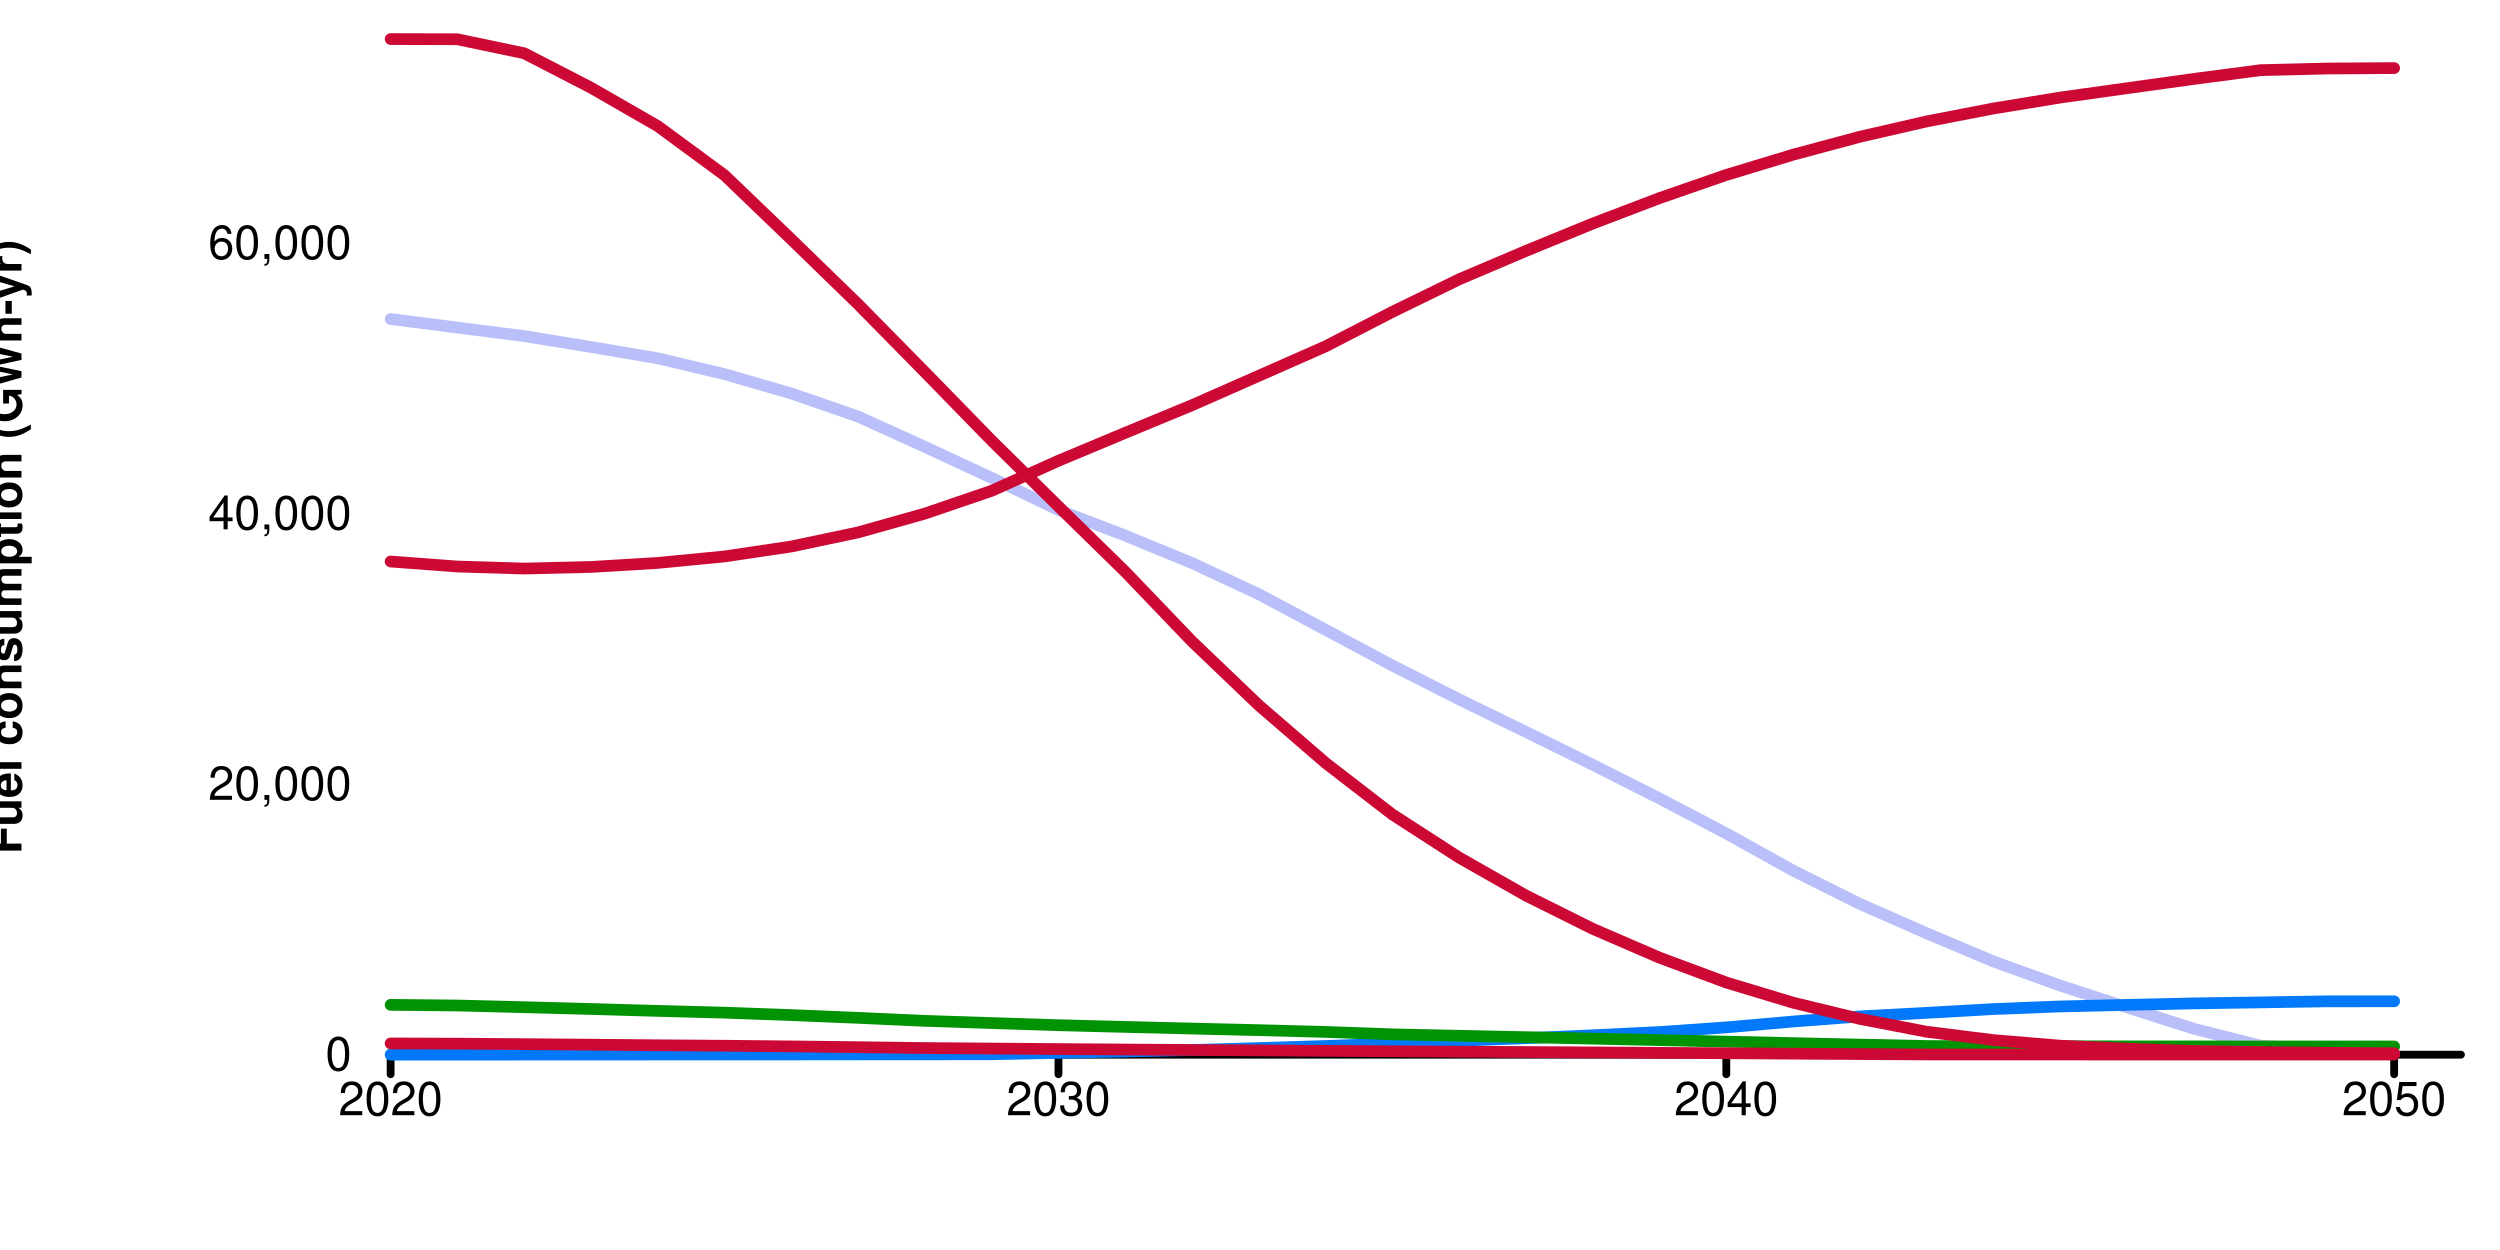
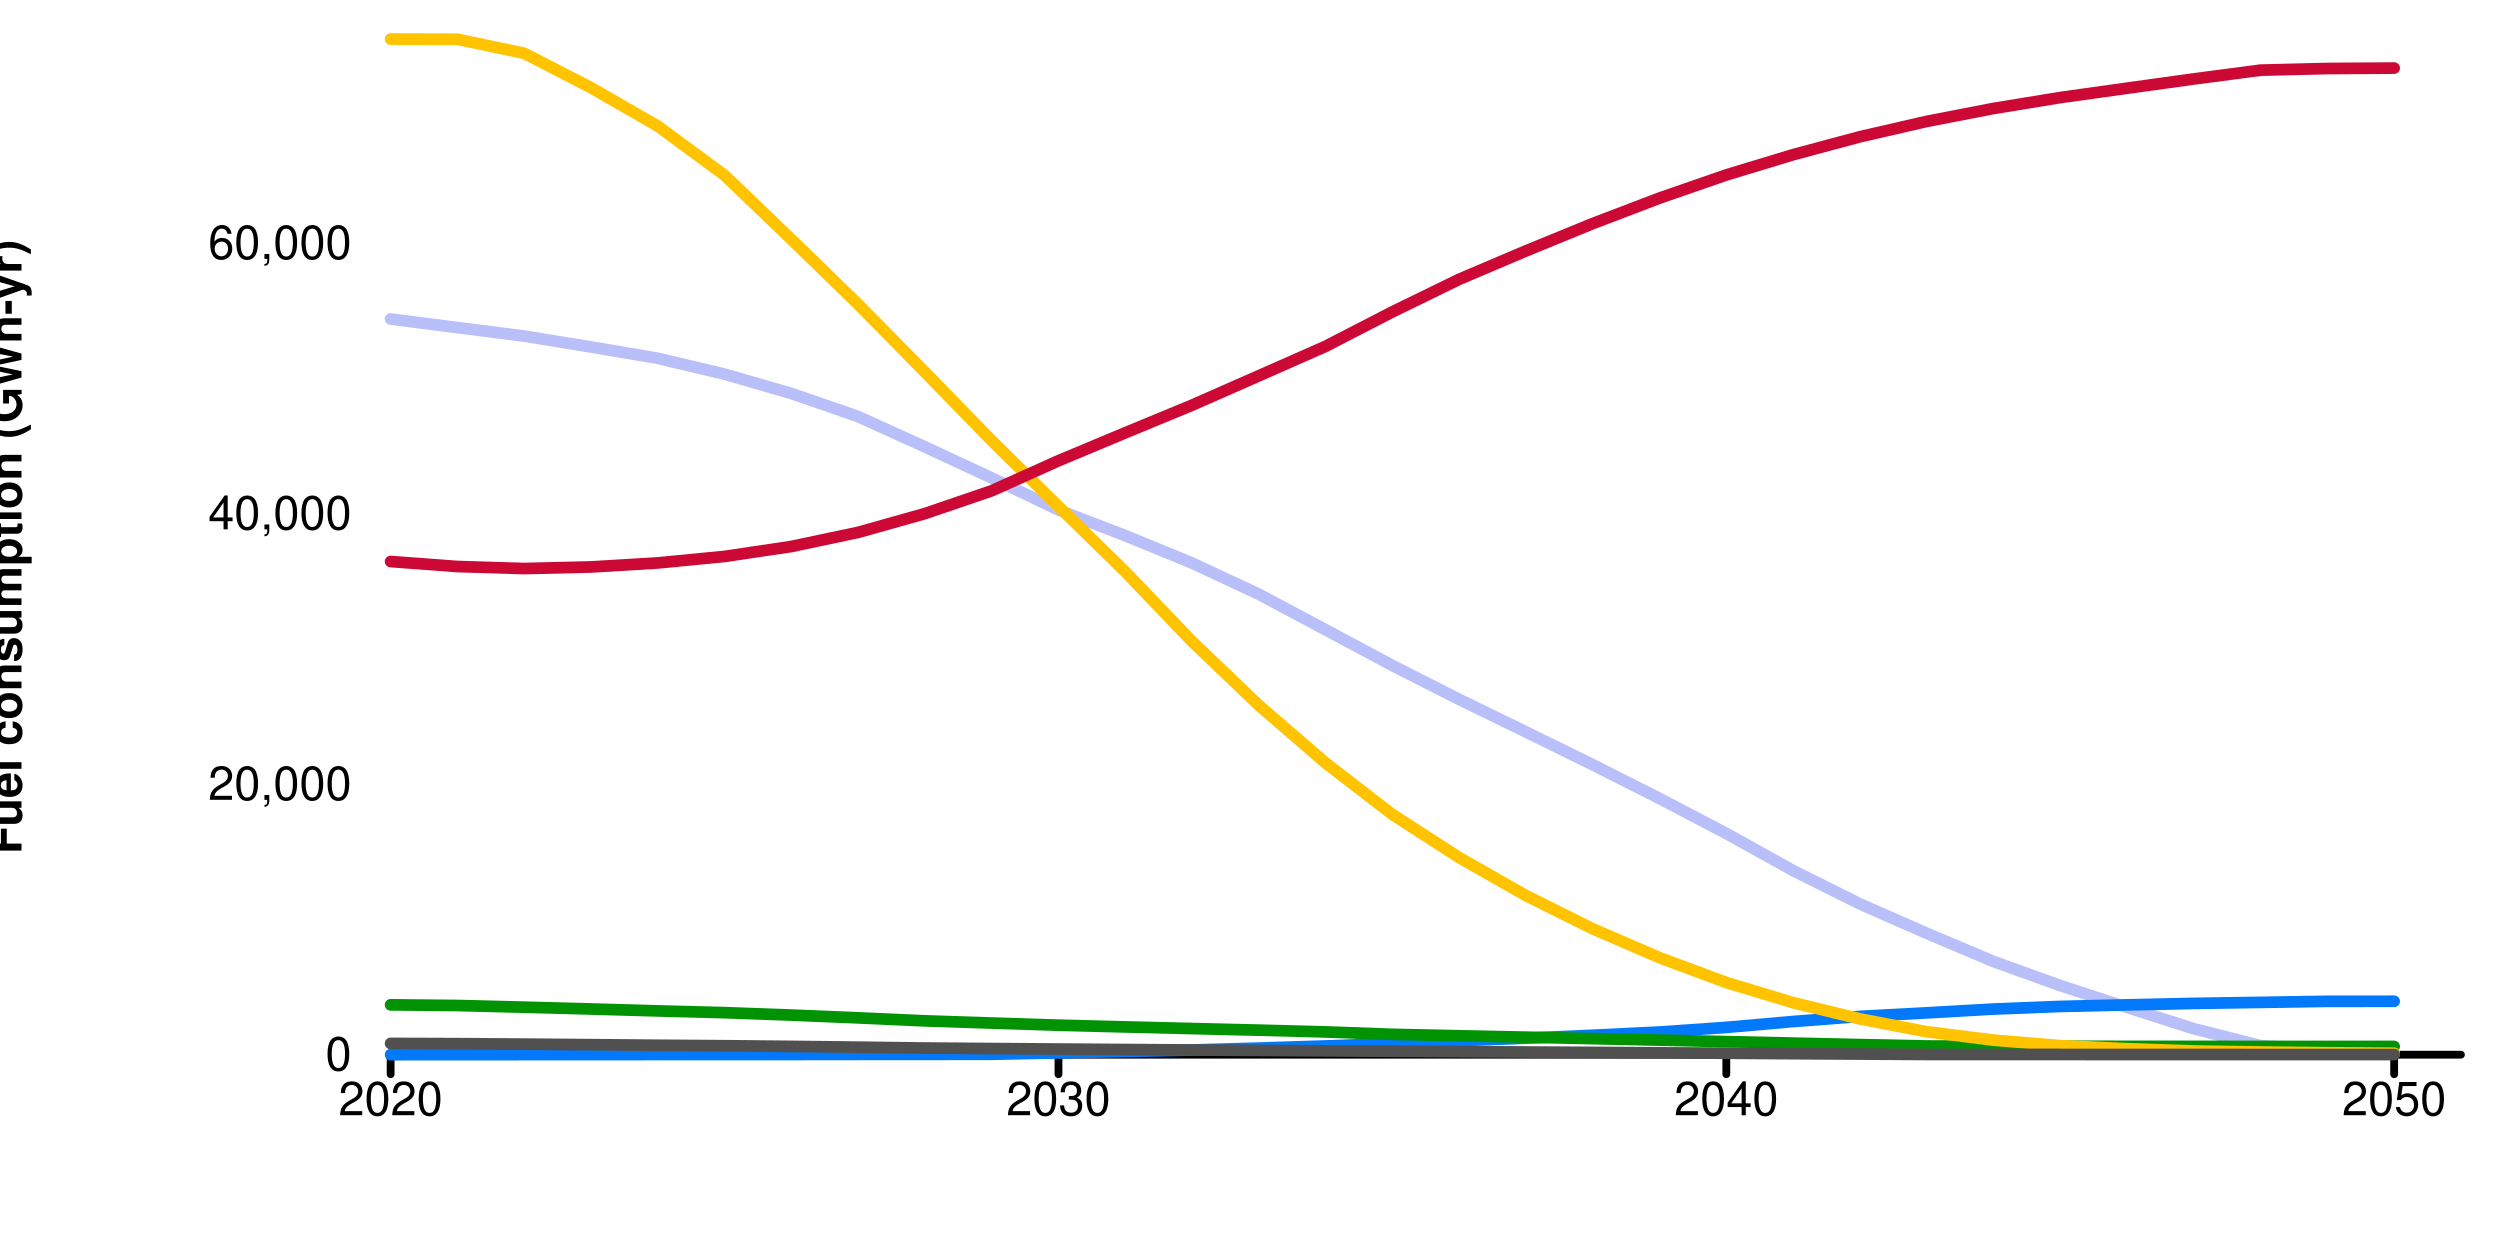
<svg xmlns="http://www.w3.org/2000/svg" width="640" height="320" viewBox="0 0 640 320" style="overflow:display" preserveAspectRatio="xMinYMin meet" overflow="visible">
  <defs>
    <style>
	.data-series path.line { fill-opacity: 0; }
	.data-series path.line.dotted { stroke-dasharray: 12 20 }
	.data-series circle { display: none; }
	.data-series:hover path.line, .data-series.on path.line { stroke-width: 5; }
	.data-series:hover circle, .data-series.on circle { display: inline; }
	.data-series circle:hover, .data-series circle.on { r: 6px!important; fill: black; }
	.grid { font-family: "Helvetica Neue",Helvetica,Arial,"Lucida Grande",sans-serif; }
	.grid line { stroke: rgb(0,0,0); stroke-width: 2; stroke-linecap: round; }
	.grid.grid-x text { text-anchor: middle; dominant-baseline: hanging; transform: translateY(10px); }
	.grid.grid-y text { text-anchor: end; dominant-baseline: middle; transform: translateX(-10px); }
	</style>
  </defs>
  <g class="grid grid-y">
    <line x1="100" y1="270" x2="630" y2="270" data-left="100" />
    <text x="100" y="270" text-anchor="end">0</text>
    <text x="100" y="200.754" text-anchor="end">20,000</text>
    <text x="100" y="131.509" text-anchor="end">40,000</text>
    <text x="100" y="62.263" text-anchor="end">60,000</text>
    <text style="text-anchor:middle;dominant-baseline:hanging;font-weight:bold;transform: translateY(140px) rotate(-90deg);">Fuel consumption (GWh-yr)</text>
  </g>
  <g class="grid grid-x">
    <line class="tick" x1="100" y1="270" x2="100" y2="275" />
    <text x="100" y="270" text-anchor="middle">2020</text>
    <line class="tick" x1="270.968" y1="270" x2="270.968" y2="275" />
    <text x="270.968" y="270" text-anchor="middle">2030</text>
    <line class="tick" x1="441.935" y1="270" x2="441.935" y2="275" />
    <text x="441.935" y="270" text-anchor="middle">2040</text>
    <line class="tick" x1="612.903" y1="270" x2="612.903" y2="275" />
    <text x="612.903" y="270" text-anchor="middle">2050</text>
    <text style="text-anchor:middle;dominant-baseline:hanging;font-weight:bold;transform: translateY(140px) rotate(-90deg);" />
  </g>
  <g data-scenario="natural-gas" class="data-series">
    <path d="M 100.00,81.67L 117.10,83.86L 134.19,86.04L 151.29,88.83L 168.39,91.73L 185.48,95.78L 202.58,100.73L 219.68,106.64L 236.77,114.40L 253.87,122.35L 270.97,130.55L 288.06,137.12L 305.16,144.14L 322.26,152.12L 339.35,161.23L 356.45,170.37L 373.55,179.05L 390.65,187.38L 407.74,195.78L 424.84,204.42L 441.94,213.37L 459.03,222.87L 476.13,231.40L 493.23,238.92L 510.32,246.14L 527.42,252.31L 544.52,257.90L 561.61,263.36L 578.71,267.70L 595.81,268.79L 612.90,269.71" id="Natural gas" class="line" stroke="#B8BFF9" stroke-width="3" stroke-linecap="round" />
    <circle cx="100.00" cy="81.67" data-y="54394" data-x="2020" r="4" fill="#B8BFF9" />
    <circle cx="117.10" cy="83.86" data-y="53762" data-x="2021" r="4" fill="#B8BFF9" />
    <circle cx="134.19" cy="86.04" data-y="53133" data-x="2022" r="4" fill="#B8BFF9" />
    <circle cx="151.29" cy="88.83" data-y="52328" data-x="2023" r="4" fill="#B8BFF9" />
    <circle cx="168.39" cy="91.73" data-y="51489" data-x="2024" r="4" fill="#B8BFF9" />
    <circle cx="185.48" cy="95.78" data-y="50319" data-x="2025" r="4" fill="#B8BFF9" />
    <circle cx="202.58" cy="100.73" data-y="48890" data-x="2026" r="4" fill="#B8BFF9" />
    <circle cx="219.68" cy="106.64" data-y="47182" data-x="2027" r="4" fill="#B8BFF9" />
    <circle cx="236.77" cy="114.40" data-y="44942" data-x="2028" r="4" fill="#B8BFF9" />
    <circle cx="253.87" cy="122.35" data-y="42644" data-x="2029" r="4" fill="#B8BFF9" />
    <circle cx="270.97" cy="130.55" data-y="40278" data-x="2030" r="4" fill="#B8BFF9" />
    <circle cx="288.06" cy="137.12" data-y="38380" data-x="2031" r="4" fill="#B8BFF9" />
    <circle cx="305.16" cy="144.14" data-y="36353" data-x="2032" r="4" fill="#B8BFF9" />
    <circle cx="322.26" cy="152.12" data-y="34046" data-x="2033" r="4" fill="#B8BFF9" />
    <circle cx="339.35" cy="161.23" data-y="31416" data-x="2034" r="4" fill="#B8BFF9" />
    <circle cx="356.45" cy="170.37" data-y="28776" data-x="2035" r="4" fill="#B8BFF9" />
    <circle cx="373.55" cy="179.05" data-y="26268" data-x="2036" r="4" fill="#B8BFF9" />
    <circle cx="390.65" cy="187.38" data-y="23862" data-x="2037" r="4" fill="#B8BFF9" />
    <circle cx="407.74" cy="195.78" data-y="21438" data-x="2038" r="4" fill="#B8BFF9" />
    <circle cx="424.84" cy="204.42" data-y="18942" data-x="2039" r="4" fill="#B8BFF9" />
    <circle cx="441.94" cy="213.37" data-y="16357" data-x="2040" r="4" fill="#B8BFF9" />
    <circle cx="459.03" cy="222.87" data-y="13613" data-x="2041" r="4" fill="#B8BFF9" />
    <circle cx="476.13" cy="231.40" data-y="11150" data-x="2042" r="4" fill="#B8BFF9" />
    <circle cx="493.23" cy="238.92" data-y="8978" data-x="2043" r="4" fill="#B8BFF9" />
    <circle cx="510.32" cy="246.14" data-y="6891" data-x="2044" r="4" fill="#B8BFF9" />
    <circle cx="527.42" cy="252.31" data-y="5109" data-x="2045" r="4" fill="#B8BFF9" />
    <circle cx="544.52" cy="257.90" data-y="3496" data-x="2046" r="4" fill="#B8BFF9" />
    <circle cx="561.61" cy="263.36" data-y="1917" data-x="2047" r="4" fill="#B8BFF9" />
    <circle cx="578.71" cy="267.70" data-y="665" data-x="2048" r="4" fill="#B8BFF9" />
    <circle cx="595.81" cy="268.79" data-y="349" data-x="2049" r="4" fill="#B8BFF9" />
    <circle cx="612.90" cy="269.71" data-y="85" data-x="2050" r="4" fill="#B8BFF9" />
  </g>
  <g data-scenario="hydrogen" class="data-series">
    <path d="M 100.00,269.99L 117.10,269.98L 134.19,269.97L 151.29,269.97L 168.39,269.95L 185.48,269.94L 202.58,269.94L 219.68,269.92L 236.77,269.91L 253.87,269.89L 270.97,269.54L 288.06,269.18L 305.16,268.80L 322.26,268.31L 339.35,267.77L 356.45,267.13L 373.55,266.43L 390.65,265.77L 407.74,265.03L 424.84,264.20L 441.94,263.01L 459.03,261.51L 476.13,260.20L 493.23,259.29L 510.32,258.32L 527.42,257.65L 544.52,257.25L 561.61,256.87L 578.71,256.61L 595.81,256.34L 612.90,256.33" id="Hydrogen" class="line" stroke="#0279FA" stroke-width="3" stroke-linecap="round" />
    <circle cx="100.00" cy="269.99" data-y="2" data-x="2020" r="4" fill="#0279FA" />
    <circle cx="117.10" cy="269.98" data-y="6" data-x="2021" r="4" fill="#0279FA" />
    <circle cx="134.19" cy="269.97" data-y="9" data-x="2022" r="4" fill="#0279FA" />
    <circle cx="151.29" cy="269.97" data-y="10" data-x="2023" r="4" fill="#0279FA" />
    <circle cx="168.39" cy="269.95" data-y="13" data-x="2024" r="4" fill="#0279FA" />
    <circle cx="185.48" cy="269.94" data-y="16" data-x="2025" r="4" fill="#0279FA" />
    <circle cx="202.58" cy="269.94" data-y="18" data-x="2026" r="4" fill="#0279FA" />
    <circle cx="219.68" cy="269.92" data-y="22" data-x="2027" r="4" fill="#0279FA" />
    <circle cx="236.77" cy="269.91" data-y="27" data-x="2028" r="4" fill="#0279FA" />
    <circle cx="253.87" cy="269.89" data-y="32" data-x="2029" r="4" fill="#0279FA" />
    <circle cx="270.97" cy="269.54" data-y="133" data-x="2030" r="4" fill="#0279FA" />
    <circle cx="288.06" cy="269.18" data-y="238" data-x="2031" r="4" fill="#0279FA" />
    <circle cx="305.16" cy="268.80" data-y="346" data-x="2032" r="4" fill="#0279FA" />
    <circle cx="322.26" cy="268.31" data-y="487" data-x="2033" r="4" fill="#0279FA" />
    <circle cx="339.35" cy="267.77" data-y="645" data-x="2034" r="4" fill="#0279FA" />
    <circle cx="356.45" cy="267.13" data-y="829" data-x="2035" r="4" fill="#0279FA" />
    <circle cx="373.55" cy="266.43" data-y="1032" data-x="2036" r="4" fill="#0279FA" />
    <circle cx="390.65" cy="265.77" data-y="1223" data-x="2037" r="4" fill="#0279FA" />
    <circle cx="407.74" cy="265.03" data-y="1436" data-x="2038" r="4" fill="#0279FA" />
    <circle cx="424.84" cy="264.20" data-y="1674" data-x="2039" r="4" fill="#0279FA" />
    <circle cx="441.94" cy="263.01" data-y="2019" data-x="2040" r="4" fill="#0279FA" />
    <circle cx="459.03" cy="261.51" data-y="2453" data-x="2041" r="4" fill="#0279FA" />
    <circle cx="476.13" cy="260.20" data-y="2830" data-x="2042" r="4" fill="#0279FA" />
    <circle cx="493.23" cy="259.29" data-y="3094" data-x="2043" r="4" fill="#0279FA" />
    <circle cx="510.32" cy="258.32" data-y="3374" data-x="2044" r="4" fill="#0279FA" />
    <circle cx="527.42" cy="257.65" data-y="3566" data-x="2045" r="4" fill="#0279FA" />
    <circle cx="544.52" cy="257.25" data-y="3682" data-x="2046" r="4" fill="#0279FA" />
    <circle cx="561.61" cy="256.87" data-y="3791" data-x="2047" r="4" fill="#0279FA" />
    <circle cx="578.71" cy="256.61" data-y="3867" data-x="2048" r="4" fill="#0279FA" />
    <circle cx="595.81" cy="256.34" data-y="3944" data-x="2049" r="4" fill="#0279FA" />
    <circle cx="612.90" cy="256.33" data-y="3948" data-x="2050" r="4" fill="#0279FA" />
  </g>
  <g data-scenario="bioenergy" class="data-series">
    <path d="M 100.00,257.24L 117.10,257.41L 134.19,257.84L 151.29,258.30L 168.39,258.79L 185.48,259.24L 202.58,259.86L 219.68,260.57L 236.77,261.34L 253.87,261.90L 270.97,262.45L 288.06,262.89L 305.16,263.31L 322.26,263.72L 339.35,264.17L 356.45,264.79L 373.55,265.16L 390.65,265.52L 407.74,265.89L 424.84,266.27L 441.94,266.66L 459.03,267.04L 476.13,267.42L 493.23,267.78L 510.32,267.84L 527.42,267.86L 544.52,267.87L 561.61,267.88L 578.71,267.89L 595.81,267.89L 612.90,267.90" id="Bioenergy" class="line" stroke="#019303" stroke-width="3" stroke-linecap="round" />
    <circle cx="100.00" cy="257.24" data-y="3686" data-x="2020" r="4" fill="#019303" />
    <circle cx="117.10" cy="257.41" data-y="3637" data-x="2021" r="4" fill="#019303" />
    <circle cx="134.19" cy="257.84" data-y="3513" data-x="2022" r="4" fill="#019303" />
    <circle cx="151.29" cy="258.30" data-y="3378" data-x="2023" r="4" fill="#019303" />
    <circle cx="168.39" cy="258.79" data-y="3239" data-x="2024" r="4" fill="#019303" />
    <circle cx="185.48" cy="259.24" data-y="3108" data-x="2025" r="4" fill="#019303" />
    <circle cx="202.58" cy="259.86" data-y="2929" data-x="2026" r="4" fill="#019303" />
    <circle cx="219.68" cy="260.57" data-y="2723" data-x="2027" r="4" fill="#019303" />
    <circle cx="236.77" cy="261.34" data-y="2501" data-x="2028" r="4" fill="#019303" />
    <circle cx="253.87" cy="261.90" data-y="2339" data-x="2029" r="4" fill="#019303" />
    <circle cx="270.97" cy="262.45" data-y="2180" data-x="2030" r="4" fill="#019303" />
    <circle cx="288.06" cy="262.89" data-y="2055" data-x="2031" r="4" fill="#019303" />
    <circle cx="305.16" cy="263.31" data-y="1931" data-x="2032" r="4" fill="#019303" />
    <circle cx="322.26" cy="263.72" data-y="1814" data-x="2033" r="4" fill="#019303" />
    <circle cx="339.35" cy="264.17" data-y="1683" data-x="2034" r="4" fill="#019303" />
    <circle cx="356.45" cy="264.79" data-y="1505" data-x="2035" r="4" fill="#019303" />
    <circle cx="373.55" cy="265.16" data-y="1399" data-x="2036" r="4" fill="#019303" />
    <circle cx="390.65" cy="265.52" data-y="1293" data-x="2037" r="4" fill="#019303" />
    <circle cx="407.74" cy="265.89" data-y="1186" data-x="2038" r="4" fill="#019303" />
    <circle cx="424.84" cy="266.27" data-y="1076" data-x="2039" r="4" fill="#019303" />
    <circle cx="441.94" cy="266.66" data-y="965" data-x="2040" r="4" fill="#019303" />
    <circle cx="459.03" cy="267.04" data-y="855" data-x="2041" r="4" fill="#019303" />
    <circle cx="476.13" cy="267.42" data-y="744" data-x="2042" r="4" fill="#019303" />
    <circle cx="493.23" cy="267.78" data-y="640" data-x="2043" r="4" fill="#019303" />
    <circle cx="510.32" cy="267.84" data-y="624" data-x="2044" r="4" fill="#019303" />
    <circle cx="527.42" cy="267.86" data-y="617" data-x="2045" r="4" fill="#019303" />
    <circle cx="544.52" cy="267.87" data-y="615" data-x="2046" r="4" fill="#019303" />
    <circle cx="561.61" cy="267.88" data-y="612" data-x="2047" r="4" fill="#019303" />
    <circle cx="578.71" cy="267.89" data-y="610" data-x="2048" r="4" fill="#019303" />
    <circle cx="595.81" cy="267.89" data-y="608" data-x="2049" r="4" fill="#019303" />
    <circle cx="612.90" cy="267.90" data-y="606" data-x="2050" r="4" fill="#019303" />
  </g>
-   <g data-scenario="petroleum" class="data-series">
-     <path d="M 100.00,10.00L 117.10,10.05L 134.19,13.64L 151.29,22.45L 168.39,32.29L 185.48,44.86L 202.58,61.28L 219.68,77.90L 236.77,95.26L 253.87,112.80L 270.97,129.65L 288.06,146.37L 305.16,164.21L 322.26,180.56L 339.35,195.32L 356.45,208.51L 373.55,219.55L 390.65,229.27L 407.74,237.78L 424.84,245.17L 441.94,251.53L 459.03,256.69L 476.13,260.84L 493.23,264.13L 510.32,266.27L 527.42,267.69L 544.52,268.48L 561.61,269.06L 578.71,269.32L 595.81,269.51L 612.90,269.63" id="Petroleum" class="line" stroke="#cc0935" stroke-width="3" stroke-linecap="round" />
-     <circle cx="100.00" cy="10.00" data-y="75095" data-x="2020" r="4" fill="#cc0935" />
-     <circle cx="117.10" cy="10.05" data-y="75081" data-x="2021" r="4" fill="#cc0935" />
-     <circle cx="134.19" cy="13.64" data-y="74044" data-x="2022" r="4" fill="#cc0935" />
-     <circle cx="151.29" cy="22.45" data-y="71499" data-x="2023" r="4" fill="#cc0935" />
-     <circle cx="168.39" cy="32.29" data-y="68656" data-x="2024" r="4" fill="#cc0935" />
-     <circle cx="185.48" cy="44.86" data-y="65027" data-x="2025" r="4" fill="#cc0935" />
-     <circle cx="202.58" cy="61.28" data-y="60284" data-x="2026" r="4" fill="#cc0935" />
-     <circle cx="219.68" cy="77.90" data-y="55483" data-x="2027" r="4" fill="#cc0935" />
-     <circle cx="236.77" cy="95.26" data-y="50471" data-x="2028" r="4" fill="#cc0935" />
-     <circle cx="253.87" cy="112.80" data-y="45404" data-x="2029" r="4" fill="#cc0935" />
-     <circle cx="270.97" cy="129.65" data-y="40536" data-x="2030" r="4" fill="#cc0935" />
-     <circle cx="288.06" cy="146.37" data-y="35708" data-x="2031" r="4" fill="#cc0935" />
-     <circle cx="305.16" cy="164.21" data-y="30555" data-x="2032" r="4" fill="#cc0935" />
-     <circle cx="322.26" cy="180.56" data-y="25834" data-x="2033" r="4" fill="#cc0935" />
-     <circle cx="339.35" cy="195.32" data-y="21571" data-x="2034" r="4" fill="#cc0935" />
-     <circle cx="356.45" cy="208.51" data-y="17761" data-x="2035" r="4" fill="#cc0935" />
-     <circle cx="373.55" cy="219.55" data-y="14571" data-x="2036" r="4" fill="#cc0935" />
-     <circle cx="390.65" cy="229.27" data-y="11765" data-x="2037" r="4" fill="#cc0935" />
-     <circle cx="407.74" cy="237.78" data-y="9307" data-x="2038" r="4" fill="#cc0935" />
-     <circle cx="424.84" cy="245.17" data-y="7172" data-x="2039" r="4" fill="#cc0935" />
-     <circle cx="441.94" cy="251.53" data-y="5335" data-x="2040" r="4" fill="#cc0935" />
-     <circle cx="459.03" cy="256.69" data-y="3845" data-x="2041" r="4" fill="#cc0935" />
-     <circle cx="476.13" cy="260.84" data-y="2645" data-x="2042" r="4" fill="#cc0935" />
-     <circle cx="493.23" cy="264.13" data-y="1694" data-x="2043" r="4" fill="#cc0935" />
-     <circle cx="510.32" cy="266.27" data-y="1077" data-x="2044" r="4" fill="#cc0935" />
-     <circle cx="527.42" cy="267.69" data-y="668" data-x="2045" r="4" fill="#cc0935" />
-     <circle cx="544.52" cy="268.48" data-y="439" data-x="2046" r="4" fill="#cc0935" />
-     <circle cx="561.61" cy="269.06" data-y="272" data-x="2047" r="4" fill="#cc0935" />
-     <circle cx="578.71" cy="269.32" data-y="195" data-x="2048" r="4" fill="#cc0935" />
-     <circle cx="595.81" cy="269.51" data-y="142" data-x="2049" r="4" fill="#cc0935" />
-     <circle cx="612.90" cy="269.63" data-y="106" data-x="2050" r="4" fill="#cc0935" />
+   <g data-scenario="petrol" class="data-series">
+     <path d="M 100.00,10.00L 117.10,10.05L 134.19,13.64L 151.29,22.45L 168.39,32.29L 185.48,44.86L 202.58,61.28L 219.68,77.90L 236.77,95.26L 253.87,112.80L 270.97,129.65L 288.06,146.37L 305.16,164.21L 322.26,180.56L 339.35,195.32L 356.45,208.51L 373.55,219.55L 390.65,229.27L 407.74,237.78L 424.84,245.17L 441.94,251.53L 459.03,256.69L 476.13,260.84L 493.23,264.13L 510.32,266.27L 527.42,267.69L 544.52,268.48L 561.61,269.06L 578.71,269.32L 595.81,269.51L 612.90,269.63" id="Petrol" class="line" stroke="#FFC300" stroke-width="3" stroke-linecap="round" />
+     <circle cx="100.00" cy="10.00" data-y="75095" data-x="2020" r="4" fill="#FFC300" />
+     <circle cx="117.10" cy="10.05" data-y="75081" data-x="2021" r="4" fill="#FFC300" />
+     <circle cx="134.19" cy="13.64" data-y="74044" data-x="2022" r="4" fill="#FFC300" />
+     <circle cx="151.29" cy="22.45" data-y="71499" data-x="2023" r="4" fill="#FFC300" />
+     <circle cx="168.39" cy="32.29" data-y="68656" data-x="2024" r="4" fill="#FFC300" />
+     <circle cx="185.48" cy="44.86" data-y="65027" data-x="2025" r="4" fill="#FFC300" />
+     <circle cx="202.58" cy="61.28" data-y="60284" data-x="2026" r="4" fill="#FFC300" />
+     <circle cx="219.68" cy="77.90" data-y="55483" data-x="2027" r="4" fill="#FFC300" />
+     <circle cx="236.77" cy="95.26" data-y="50471" data-x="2028" r="4" fill="#FFC300" />
+     <circle cx="253.87" cy="112.80" data-y="45404" data-x="2029" r="4" fill="#FFC300" />
+     <circle cx="270.97" cy="129.65" data-y="40536" data-x="2030" r="4" fill="#FFC300" />
+     <circle cx="288.06" cy="146.37" data-y="35708" data-x="2031" r="4" fill="#FFC300" />
+     <circle cx="305.16" cy="164.21" data-y="30555" data-x="2032" r="4" fill="#FFC300" />
+     <circle cx="322.26" cy="180.56" data-y="25834" data-x="2033" r="4" fill="#FFC300" />
+     <circle cx="339.35" cy="195.32" data-y="21571" data-x="2034" r="4" fill="#FFC300" />
+     <circle cx="356.45" cy="208.51" data-y="17761" data-x="2035" r="4" fill="#FFC300" />
+     <circle cx="373.55" cy="219.55" data-y="14571" data-x="2036" r="4" fill="#FFC300" />
+     <circle cx="390.65" cy="229.27" data-y="11765" data-x="2037" r="4" fill="#FFC300" />
+     <circle cx="407.74" cy="237.78" data-y="9307" data-x="2038" r="4" fill="#FFC300" />
+     <circle cx="424.84" cy="245.17" data-y="7172" data-x="2039" r="4" fill="#FFC300" />
+     <circle cx="441.94" cy="251.53" data-y="5335" data-x="2040" r="4" fill="#FFC300" />
+     <circle cx="459.03" cy="256.69" data-y="3845" data-x="2041" r="4" fill="#FFC300" />
+     <circle cx="476.13" cy="260.84" data-y="2645" data-x="2042" r="4" fill="#FFC300" />
+     <circle cx="493.23" cy="264.13" data-y="1694" data-x="2043" r="4" fill="#FFC300" />
+     <circle cx="510.32" cy="266.27" data-y="1077" data-x="2044" r="4" fill="#FFC300" />
+     <circle cx="527.42" cy="267.69" data-y="668" data-x="2045" r="4" fill="#FFC300" />
+     <circle cx="544.52" cy="268.48" data-y="439" data-x="2046" r="4" fill="#FFC300" />
+     <circle cx="561.61" cy="269.06" data-y="272" data-x="2047" r="4" fill="#FFC300" />
+     <circle cx="578.71" cy="269.32" data-y="195" data-x="2048" r="4" fill="#FFC300" />
+     <circle cx="595.81" cy="269.51" data-y="142" data-x="2049" r="4" fill="#FFC300" />
+     <circle cx="612.90" cy="269.63" data-y="106" data-x="2050" r="4" fill="#FFC300" />
  </g>
  <g data-scenario="solid-fuel" class="data-series">
-     <path d="M 100.00,267.12L 117.10,267.18L 134.19,267.30L 151.29,267.44L 168.39,267.59L 185.48,267.71L 202.58,267.88L 219.68,268.08L 236.77,268.30L 253.87,268.43L 270.97,268.56L 288.06,268.68L 305.16,268.80L 322.26,268.91L 339.35,269.02L 356.45,269.12L 373.55,269.22L 390.65,269.32L 407.74,269.42L 424.84,269.53L 441.94,269.63L 459.03,269.74L 476.13,269.84L 493.23,269.94L 510.32,269.95L 527.42,269.95L 544.52,269.96L 561.61,269.96L 578.71,269.97L 595.81,269.97L 612.90,269.97" id="Solid fuel" class="line" stroke="#cc0935" stroke-width="3" stroke-linecap="round" />
-     <circle cx="100.00" cy="267.12" data-y="833" data-x="2020" r="4" fill="#cc0935" />
-     <circle cx="117.10" cy="267.18" data-y="815" data-x="2021" r="4" fill="#cc0935" />
-     <circle cx="134.19" cy="267.30" data-y="779" data-x="2022" r="4" fill="#cc0935" />
-     <circle cx="151.29" cy="267.44" data-y="738" data-x="2023" r="4" fill="#cc0935" />
-     <circle cx="168.39" cy="267.59" data-y="697" data-x="2024" r="4" fill="#cc0935" />
-     <circle cx="185.48" cy="267.71" data-y="661" data-x="2025" r="4" fill="#cc0935" />
-     <circle cx="202.58" cy="267.88" data-y="613" data-x="2026" r="4" fill="#cc0935" />
-     <circle cx="219.68" cy="268.08" data-y="555" data-x="2027" r="4" fill="#cc0935" />
-     <circle cx="236.77" cy="268.30" data-y="492" data-x="2028" r="4" fill="#cc0935" />
-     <circle cx="253.87" cy="268.43" data-y="453" data-x="2029" r="4" fill="#cc0935" />
-     <circle cx="270.97" cy="268.56" data-y="415" data-x="2030" r="4" fill="#cc0935" />
-     <circle cx="288.06" cy="268.68" data-y="381" data-x="2031" r="4" fill="#cc0935" />
-     <circle cx="305.16" cy="268.80" data-y="347" data-x="2032" r="4" fill="#cc0935" />
-     <circle cx="322.26" cy="268.91" data-y="316" data-x="2033" r="4" fill="#cc0935" />
-     <circle cx="339.35" cy="269.02" data-y="284" data-x="2034" r="4" fill="#cc0935" />
-     <circle cx="356.45" cy="269.12" data-y="254" data-x="2035" r="4" fill="#cc0935" />
-     <circle cx="373.55" cy="269.22" data-y="225" data-x="2036" r="4" fill="#cc0935" />
-     <circle cx="390.65" cy="269.32" data-y="196" data-x="2037" r="4" fill="#cc0935" />
-     <circle cx="407.74" cy="269.42" data-y="167" data-x="2038" r="4" fill="#cc0935" />
-     <circle cx="424.84" cy="269.53" data-y="137" data-x="2039" r="4" fill="#cc0935" />
-     <circle cx="441.94" cy="269.63" data-y="106" data-x="2040" r="4" fill="#cc0935" />
-     <circle cx="459.03" cy="269.74" data-y="76" data-x="2041" r="4" fill="#cc0935" />
-     <circle cx="476.13" cy="269.84" data-y="46" data-x="2042" r="4" fill="#cc0935" />
-     <circle cx="493.23" cy="269.94" data-y="17" data-x="2043" r="4" fill="#cc0935" />
-     <circle cx="510.32" cy="269.95" data-y="14" data-x="2044" r="4" fill="#cc0935" />
-     <circle cx="527.42" cy="269.95" data-y="13" data-x="2045" r="4" fill="#cc0935" />
-     <circle cx="544.52" cy="269.96" data-y="12" data-x="2046" r="4" fill="#cc0935" />
-     <circle cx="561.61" cy="269.96" data-y="11" data-x="2047" r="4" fill="#cc0935" />
-     <circle cx="578.71" cy="269.97" data-y="10" data-x="2048" r="4" fill="#cc0935" />
-     <circle cx="595.81" cy="269.97" data-y="9" data-x="2049" r="4" fill="#cc0935" />
-     <circle cx="612.90" cy="269.97" data-y="9" data-x="2050" r="4" fill="#cc0935" />
+     <path d="M 100.00,267.12L 117.10,267.18L 134.19,267.30L 151.29,267.44L 168.39,267.59L 185.48,267.71L 202.58,267.88L 219.68,268.08L 236.77,268.30L 253.87,268.43L 270.97,268.56L 288.06,268.68L 305.16,268.80L 322.26,268.91L 339.35,269.02L 356.45,269.12L 373.55,269.22L 390.65,269.32L 407.74,269.42L 424.84,269.53L 441.94,269.63L 459.03,269.74L 476.13,269.84L 493.23,269.94L 510.32,269.95L 527.42,269.95L 544.52,269.96L 561.61,269.96L 578.71,269.97L 595.81,269.97L 612.90,269.97" id="Solid fuel" class="line" stroke="#505050" stroke-width="3" stroke-linecap="round" />
+     <circle cx="100.00" cy="267.12" data-y="833" data-x="2020" r="4" fill="#505050" />
+     <circle cx="117.10" cy="267.18" data-y="815" data-x="2021" r="4" fill="#505050" />
+     <circle cx="134.19" cy="267.30" data-y="779" data-x="2022" r="4" fill="#505050" />
+     <circle cx="151.29" cy="267.44" data-y="738" data-x="2023" r="4" fill="#505050" />
+     <circle cx="168.39" cy="267.59" data-y="697" data-x="2024" r="4" fill="#505050" />
+     <circle cx="185.48" cy="267.71" data-y="661" data-x="2025" r="4" fill="#505050" />
+     <circle cx="202.58" cy="267.88" data-y="613" data-x="2026" r="4" fill="#505050" />
+     <circle cx="219.68" cy="268.08" data-y="555" data-x="2027" r="4" fill="#505050" />
+     <circle cx="236.77" cy="268.30" data-y="492" data-x="2028" r="4" fill="#505050" />
+     <circle cx="253.87" cy="268.43" data-y="453" data-x="2029" r="4" fill="#505050" />
+     <circle cx="270.97" cy="268.56" data-y="415" data-x="2030" r="4" fill="#505050" />
+     <circle cx="288.06" cy="268.68" data-y="381" data-x="2031" r="4" fill="#505050" />
+     <circle cx="305.16" cy="268.80" data-y="347" data-x="2032" r="4" fill="#505050" />
+     <circle cx="322.26" cy="268.91" data-y="316" data-x="2033" r="4" fill="#505050" />
+     <circle cx="339.35" cy="269.02" data-y="284" data-x="2034" r="4" fill="#505050" />
+     <circle cx="356.45" cy="269.12" data-y="254" data-x="2035" r="4" fill="#505050" />
+     <circle cx="373.55" cy="269.22" data-y="225" data-x="2036" r="4" fill="#505050" />
+     <circle cx="390.65" cy="269.32" data-y="196" data-x="2037" r="4" fill="#505050" />
+     <circle cx="407.74" cy="269.42" data-y="167" data-x="2038" r="4" fill="#505050" />
+     <circle cx="424.84" cy="269.53" data-y="137" data-x="2039" r="4" fill="#505050" />
+     <circle cx="441.94" cy="269.63" data-y="106" data-x="2040" r="4" fill="#505050" />
+     <circle cx="459.03" cy="269.74" data-y="76" data-x="2041" r="4" fill="#505050" />
+     <circle cx="476.13" cy="269.84" data-y="46" data-x="2042" r="4" fill="#505050" />
+     <circle cx="493.23" cy="269.94" data-y="17" data-x="2043" r="4" fill="#505050" />
+     <circle cx="510.32" cy="269.95" data-y="14" data-x="2044" r="4" fill="#505050" />
+     <circle cx="527.42" cy="269.95" data-y="13" data-x="2045" r="4" fill="#505050" />
+     <circle cx="544.52" cy="269.96" data-y="12" data-x="2046" r="4" fill="#505050" />
+     <circle cx="561.61" cy="269.96" data-y="11" data-x="2047" r="4" fill="#505050" />
+     <circle cx="578.71" cy="269.97" data-y="10" data-x="2048" r="4" fill="#505050" />
+     <circle cx="595.81" cy="269.97" data-y="9" data-x="2049" r="4" fill="#505050" />
+     <circle cx="612.90" cy="269.97" data-y="9" data-x="2050" r="4" fill="#505050" />
  </g>
  <g data-scenario="electricity" class="data-series">
    <path d="M 100.00,143.75L 117.10,145.03L 134.19,145.55L 151.29,145.14L 168.39,144.11L 185.48,142.45L 202.58,139.90L 219.68,136.29L 236.77,131.48L 253.87,125.64L 270.97,117.95L 288.06,110.80L 305.16,103.73L 322.26,96.20L 339.35,88.66L 356.45,79.84L 373.55,71.50L 390.65,64.23L 407.74,57.23L 424.84,50.71L 441.94,44.78L 459.03,39.60L 476.13,35.01L 493.23,31.08L 510.32,27.77L 527.42,24.97L 544.52,22.58L 561.61,20.21L 578.71,17.96L 595.81,17.54L 612.90,17.43" id="Electricity" class="line" stroke="#cc0935" stroke-width="3" stroke-linecap="round" />
    <circle cx="100.00" cy="143.75" data-y="36463" data-x="2020" r="4" fill="#cc0935" />
    <circle cx="117.10" cy="145.03" data-y="36094" data-x="2021" r="4" fill="#cc0935" />
    <circle cx="134.19" cy="145.55" data-y="35944" data-x="2022" r="4" fill="#cc0935" />
    <circle cx="151.29" cy="145.14" data-y="36062" data-x="2023" r="4" fill="#cc0935" />
    <circle cx="168.39" cy="144.11" data-y="36359" data-x="2024" r="4" fill="#cc0935" />
    <circle cx="185.48" cy="142.45" data-y="36840" data-x="2025" r="4" fill="#cc0935" />
    <circle cx="202.58" cy="139.90" data-y="37577" data-x="2026" r="4" fill="#cc0935" />
    <circle cx="219.68" cy="136.29" data-y="38620" data-x="2027" r="4" fill="#cc0935" />
    <circle cx="236.77" cy="131.48" data-y="40009" data-x="2028" r="4" fill="#cc0935" />
    <circle cx="253.87" cy="125.64" data-y="41694" data-x="2029" r="4" fill="#cc0935" />
    <circle cx="270.97" cy="117.95" data-y="43916" data-x="2030" r="4" fill="#cc0935" />
    <circle cx="288.06" cy="110.80" data-y="45982" data-x="2031" r="4" fill="#cc0935" />
    <circle cx="305.16" cy="103.73" data-y="48022" data-x="2032" r="4" fill="#cc0935" />
    <circle cx="322.26" cy="96.20" data-y="50197" data-x="2033" r="4" fill="#cc0935" />
    <circle cx="339.35" cy="88.66" data-y="52375" data-x="2034" r="4" fill="#cc0935" />
    <circle cx="356.45" cy="79.84" data-y="54922" data-x="2035" r="4" fill="#cc0935" />
    <circle cx="373.55" cy="71.50" data-y="57333" data-x="2036" r="4" fill="#cc0935" />
    <circle cx="390.65" cy="64.23" data-y="59431" data-x="2037" r="4" fill="#cc0935" />
    <circle cx="407.74" cy="57.23" data-y="61453" data-x="2038" r="4" fill="#cc0935" />
    <circle cx="424.84" cy="50.71" data-y="63336" data-x="2039" r="4" fill="#cc0935" />
    <circle cx="441.94" cy="44.78" data-y="65050" data-x="2040" r="4" fill="#cc0935" />
    <circle cx="459.03" cy="39.60" data-y="66546" data-x="2041" r="4" fill="#cc0935" />
    <circle cx="476.13" cy="35.01" data-y="67871" data-x="2042" r="4" fill="#cc0935" />
    <circle cx="493.23" cy="31.08" data-y="69007" data-x="2043" r="4" fill="#cc0935" />
    <circle cx="510.32" cy="27.77" data-y="69963" data-x="2044" r="4" fill="#cc0935" />
    <circle cx="527.42" cy="24.97" data-y="70772" data-x="2045" r="4" fill="#cc0935" />
    <circle cx="544.52" cy="22.58" data-y="71461" data-x="2046" r="4" fill="#cc0935" />
    <circle cx="561.61" cy="20.21" data-y="72145" data-x="2047" r="4" fill="#cc0935" />
    <circle cx="578.71" cy="17.96" data-y="72797" data-x="2048" r="4" fill="#cc0935" />
    <circle cx="595.81" cy="17.54" data-y="72917" data-x="2049" r="4" fill="#cc0935" />
    <circle cx="612.90" cy="17.43" data-y="72949" data-x="2050" r="4" fill="#cc0935" />
  </g>
</svg>
